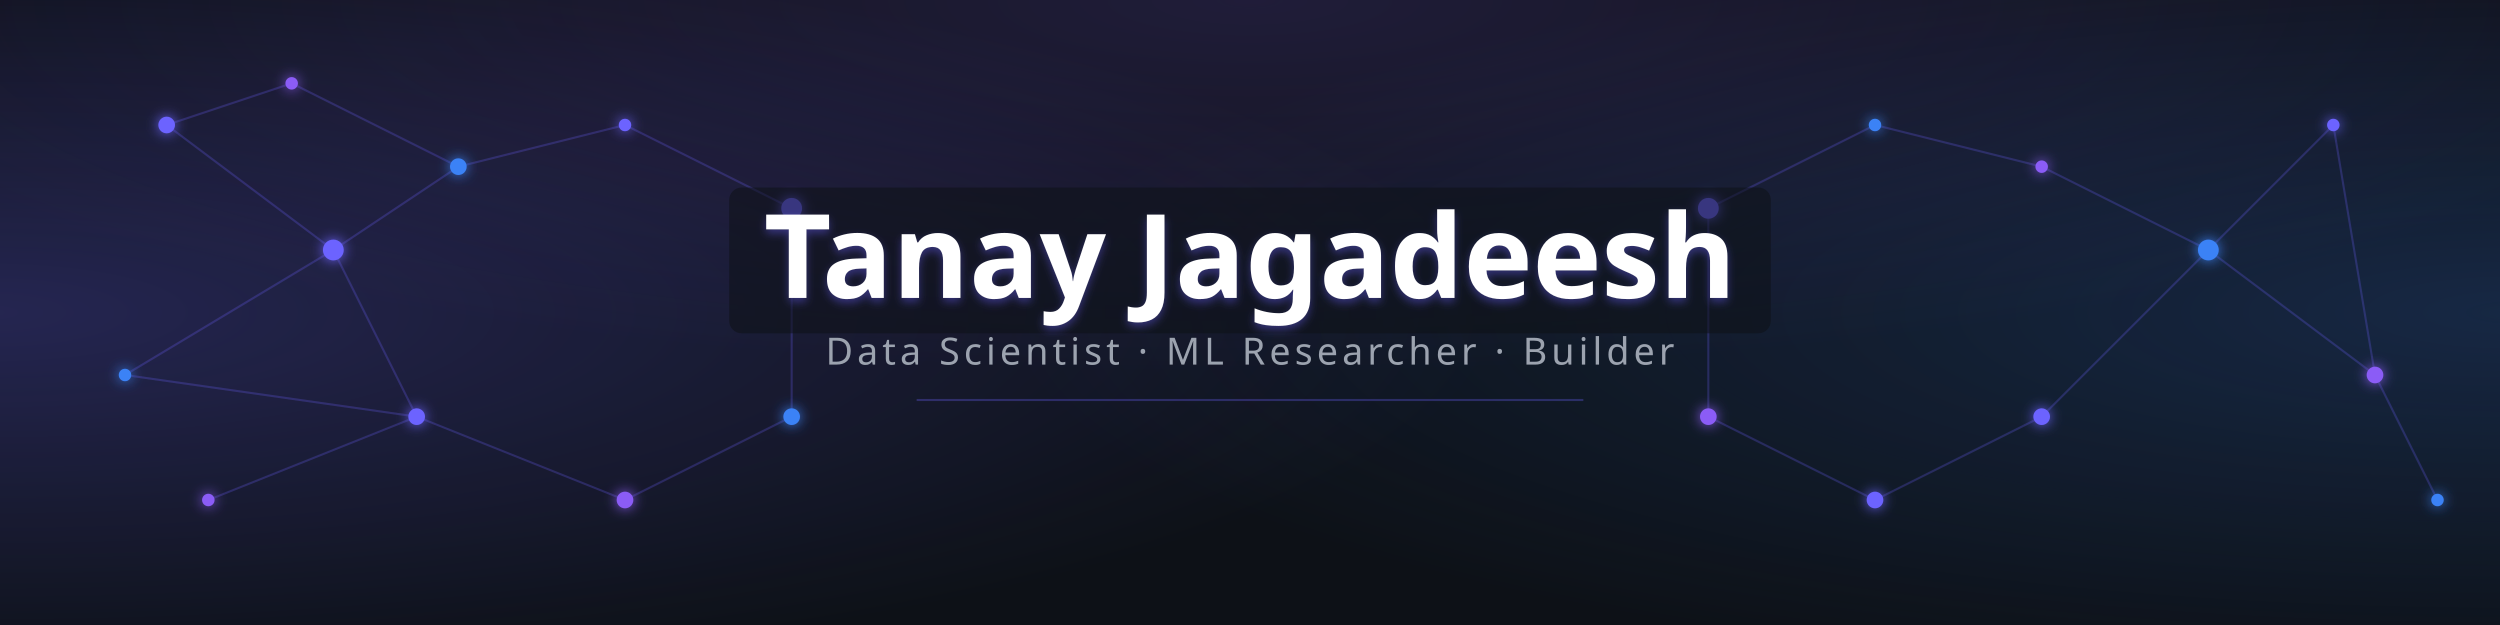
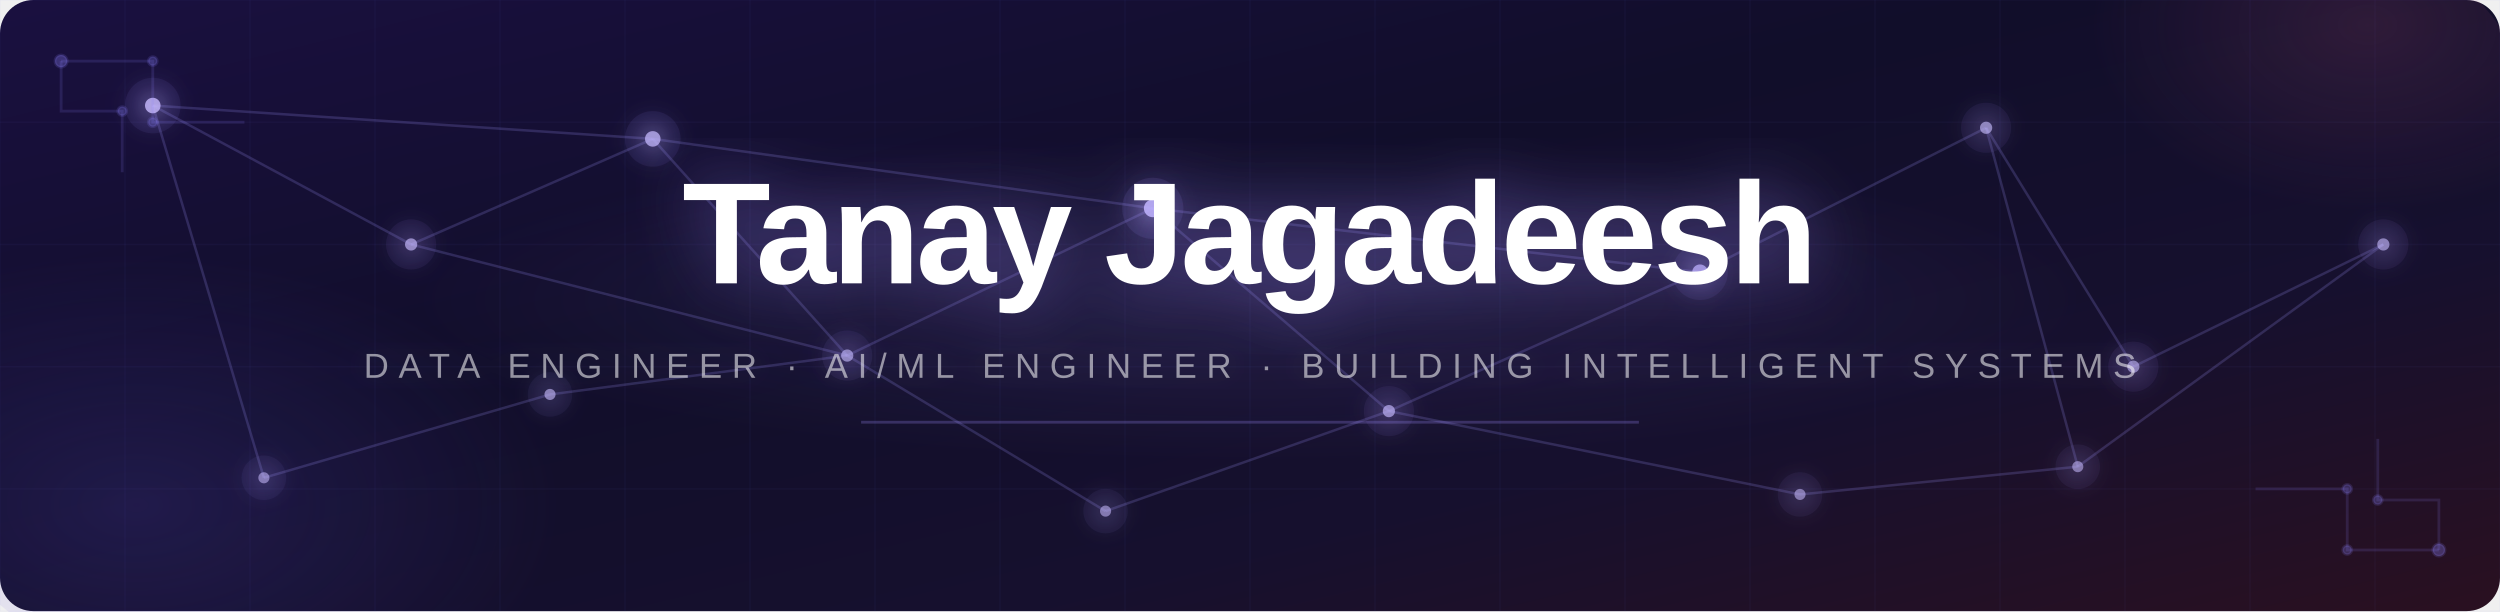
- <svg xmlns="http://www.w3.org/2000/svg" viewBox="0 0 1200 300" width="1200" height="300">
+ <svg xmlns="http://www.w3.org/2000/svg" viewBox="0 0 900 220" width="900" height="220">
  <defs>
-     <linearGradient id="bgGrad" x1="0%" y1="0%" x2="100%" y2="100%">
-       <stop offset="0%" style="stop-color:#0d1117;stop-opacity:1" />
-       <stop offset="100%" style="stop-color:#0d1117;stop-opacity:1" />
+     <linearGradient id="bg" x1="0%" y1="0%" x2="100%" y2="100%">
+       <stop offset="0%" stop-color="#1a1040" />
+       <stop offset="40%" stop-color="#110e2a" />
+       <stop offset="70%" stop-color="#16102e" />
+       <stop offset="100%" stop-color="#2a1020" />
    </linearGradient>
-     <radialGradient id="glowLeft" cx="0%" cy="50%" r="60%">
-       <stop offset="0%" style="stop-color:#6C63FF;stop-opacity:0.25" />
-       <stop offset="100%" style="stop-color:#6C63FF;stop-opacity:0" />
+     <radialGradient id="orb1" cx="20%" cy="65%" r="35%">
+       <stop offset="0%" stop-color="#6450dc" stop-opacity="0.18" />
+       <stop offset="100%" stop-color="#6450dc" stop-opacity="0" />
    </radialGradient>
-     <radialGradient id="glowRight" cx="100%" cy="50%" r="60%">
-       <stop offset="0%" style="stop-color:#3B82F6;stop-opacity:0.2" />
-       <stop offset="100%" style="stop-color:#3B82F6;stop-opacity:0" />
+     <radialGradient id="orb2" cx="82%" cy="28%" r="28%">
+       <stop offset="0%" stop-color="#dc648c" stop-opacity="0.14" />
+       <stop offset="100%" stop-color="#dc648c" stop-opacity="0" />
    </radialGradient>
-     <radialGradient id="glowTop" cx="50%" cy="0%" r="60%">
-       <stop offset="0%" style="stop-color:#8B5CF6;stop-opacity:0.15" />
-       <stop offset="100%" style="stop-color:#8B5CF6;stop-opacity:0" />
+     <radialGradient id="orb3" cx="50%" cy="90%" r="22%">
+       <stop offset="0%" stop-color="#508cff" stop-opacity="0.12" />
+       <stop offset="100%" stop-color="#508cff" stop-opacity="0" />
    </radialGradient>
-     <filter id="nodeGlow" x="-50%" y="-50%" width="200%" height="200%">
-       <feGaussianBlur stdDeviation="3" result="blur" />
+     <radialGradient id="halo" cx="50%" cy="50%" r="50%">
+       <stop offset="0%" stop-color="#a08cff" stop-opacity="0.12" />
+       <stop offset="100%" stop-color="#a08cff" stop-opacity="0" />
+     </radialGradient>
+     <filter id="glow" x="-60%" y="-60%" width="220%" height="220%">
+       <feGaussianBlur stdDeviation="4" result="blur" />
      <feMerge>
        <feMergeNode in="blur" />
        <feMergeNode in="SourceGraphic" />
      </feMerge>
    </filter>
-     <filter id="textShadow" x="-5%" y="-20%" width="110%" height="140%">
-       <feDropShadow dx="0" dy="2" stdDeviation="2" flood-color="#6C63FF" flood-opacity="0.4" />
+     <filter id="textglow" x="-10%" y="-30%" width="120%" height="160%">
+       <feDropShadow dx="0" dy="0" stdDeviation="12" flood-color="#a08cff" flood-opacity="0.45" />
+     </filter>
+     <filter id="subtleglow" x="-10%" y="-40%" width="120%" height="180%">
+       <feDropShadow dx="0" dy="0" stdDeviation="6" flood-color="#a08cff" flood-opacity="0.25" />
    </filter>
  </defs>
-   <rect width="1200" height="300" fill="url(#bgGrad)" />
-   <rect width="1200" height="300" fill="url(#glowLeft)" />
-   <rect width="1200" height="300" fill="url(#glowRight)" />
-   <rect width="1200" height="300" fill="url(#glowTop)" />
-   <g stroke="#6C63FF" stroke-opacity="0.25" stroke-width="1" fill="none">
-     <line x1="80" y1="60" x2="160" y2="120">
-       <animate attributeName="stroke-opacity" values="0.1;0.4;0.1" dur="3s" repeatCount="indefinite" />
-     </line>
-     <line x1="80" y1="60" x2="140" y2="40">
-       <animate attributeName="stroke-opacity" values="0.2;0.5;0.2" dur="4s" repeatCount="indefinite" />
-     </line>
-     <line x1="160" y1="120" x2="220" y2="80">
-       <animate attributeName="stroke-opacity" values="0.15;0.45;0.15" dur="3.5s" repeatCount="indefinite" />
-     </line>
-     <line x1="160" y1="120" x2="200" y2="200">
-       <animate attributeName="stroke-opacity" values="0.1;0.35;0.1" dur="2.8s" repeatCount="indefinite" />
-     </line>
-     <line x1="140" y1="40" x2="220" y2="80">
-       <animate attributeName="stroke-opacity" values="0.2;0.5;0.2" dur="3.2s" repeatCount="indefinite" />
-     </line>
-     <line x1="60" y1="180" x2="160" y2="120">
-       <animate attributeName="stroke-opacity" values="0.1;0.4;0.1" dur="4.5s" repeatCount="indefinite" />
-     </line>
-     <line x1="60" y1="180" x2="200" y2="200">
-       <animate attributeName="stroke-opacity" values="0.15;0.4;0.15" dur="3.8s" repeatCount="indefinite" />
-     </line>
-     <line x1="100" y1="240" x2="200" y2="200">
-       <animate attributeName="stroke-opacity" values="0.1;0.35;0.1" dur="3s" repeatCount="indefinite" />
-     </line>
-     <line x1="220" y1="80" x2="300" y2="60">
-       <animate attributeName="stroke-opacity" values="0.15;0.4;0.15" dur="4.2s" repeatCount="indefinite" />
-     </line>
-     <line x1="200" y1="200" x2="300" y2="240">
-       <animate attributeName="stroke-opacity" values="0.1;0.3;0.1" dur="3.6s" repeatCount="indefinite" />
-     </line>
-     <line x1="300" y1="60" x2="380" y2="100">
-       <animate attributeName="stroke-opacity" values="0.15;0.45;0.15" dur="2.9s" repeatCount="indefinite" />
-     </line>
-     <line x1="300" y1="240" x2="380" y2="200">
-       <animate attributeName="stroke-opacity" values="0.1;0.4;0.1" dur="3.3s" repeatCount="indefinite" />
-     </line>
-     <line x1="380" y1="100" x2="380" y2="200">
-       <animate attributeName="stroke-opacity" values="0.2;0.5;0.2" dur="4s" repeatCount="indefinite" />
-     </line>
-     <line x1="820" y1="100" x2="900" y2="60">
-       <animate attributeName="stroke-opacity" values="0.15;0.45;0.15" dur="3.1s" repeatCount="indefinite" />
-     </line>
-     <line x1="820" y1="100" x2="820" y2="200">
-       <animate attributeName="stroke-opacity" values="0.1;0.4;0.1" dur="3.7s" repeatCount="indefinite" />
-     </line>
-     <line x1="820" y1="200" x2="900" y2="240">
-       <animate attributeName="stroke-opacity" values="0.15;0.4;0.15" dur="4.1s" repeatCount="indefinite" />
-     </line>
-     <line x1="900" y1="60" x2="980" y2="80">
-       <animate attributeName="stroke-opacity" values="0.1;0.35;0.1" dur="3.4s" repeatCount="indefinite" />
-     </line>
-     <line x1="900" y1="240" x2="980" y2="200">
-       <animate attributeName="stroke-opacity" values="0.2;0.5;0.2" dur="2.7s" repeatCount="indefinite" />
-     </line>
-     <line x1="980" y1="80" x2="1060" y2="120">
-       <animate attributeName="stroke-opacity" values="0.15;0.45;0.15" dur="3.9s" repeatCount="indefinite" />
-     </line>
-     <line x1="980" y1="200" x2="1060" y2="120">
-       <animate attributeName="stroke-opacity" values="0.1;0.4;0.1" dur="3.2s" repeatCount="indefinite" />
-     </line>
-     <line x1="1060" y1="120" x2="1120" y2="60">
-       <animate attributeName="stroke-opacity" values="0.15;0.4;0.15" dur="4.3s" repeatCount="indefinite" />
-     </line>
-     <line x1="1060" y1="120" x2="1140" y2="180">
-       <animate attributeName="stroke-opacity" values="0.1;0.35;0.1" dur="3.6s" repeatCount="indefinite" />
-     </line>
-     <line x1="1120" y1="60" x2="1140" y2="180">
-       <animate attributeName="stroke-opacity" values="0.2;0.5;0.2" dur="2.9s" repeatCount="indefinite" />
-     </line>
-     <line x1="1140" y1="180" x2="1170" y2="240">
-       <animate attributeName="stroke-opacity" values="0.15;0.45;0.15" dur="3.5s" repeatCount="indefinite" />
-     </line>
+   <rect width="900" height="220" fill="url(#bg)" rx="12" />
+   <ellipse cx="180" cy="143" rx="220" ry="130" fill="url(#orb1)" />
+   <ellipse cx="738" cy="62" rx="180" ry="120" fill="url(#orb2)" />
+   <ellipse cx="450" cy="198" rx="160" ry="90" fill="url(#orb3)" />
+   <g stroke="#8882ff" stroke-opacity="0.04" stroke-width="0.5">
+     <line x1="0" y1="0" x2="0" y2="220" />
+     <line x1="45" y1="0" x2="45" y2="220" />
+     <line x1="90" y1="0" x2="90" y2="220" />
+     <line x1="135" y1="0" x2="135" y2="220" />
+     <line x1="180" y1="0" x2="180" y2="220" />
+     <line x1="225" y1="0" x2="225" y2="220" />
+     <line x1="270" y1="0" x2="270" y2="220" />
+     <line x1="315" y1="0" x2="315" y2="220" />
+     <line x1="360" y1="0" x2="360" y2="220" />
+     <line x1="405" y1="0" x2="405" y2="220" />
+     <line x1="450" y1="0" x2="450" y2="220" />
+     <line x1="495" y1="0" x2="495" y2="220" />
+     <line x1="540" y1="0" x2="540" y2="220" />
+     <line x1="585" y1="0" x2="585" y2="220" />
+     <line x1="630" y1="0" x2="630" y2="220" />
+     <line x1="675" y1="0" x2="675" y2="220" />
+     <line x1="720" y1="0" x2="720" y2="220" />
+     <line x1="765" y1="0" x2="765" y2="220" />
+     <line x1="810" y1="0" x2="810" y2="220" />
+     <line x1="855" y1="0" x2="855" y2="220" />
+     <line x1="900" y1="0" x2="900" y2="220" />
+     <line x1="0" y1="0" x2="900" y2="0" />
+     <line x1="0" y1="44" x2="900" y2="44" />
+     <line x1="0" y1="88" x2="900" y2="88" />
+     <line x1="0" y1="132" x2="900" y2="132" />
+     <line x1="0" y1="176" x2="900" y2="176" />
+     <line x1="0" y1="220" x2="900" y2="220" />
  </g>
-   <g filter="url(#nodeGlow)">
-     <circle cx="80" cy="60" r="4" fill="#6C63FF">
-       <animate attributeName="opacity" values="0.4;1;0.4" dur="3s" repeatCount="indefinite" />
-       <animate attributeName="r" values="3;5;3" dur="3s" repeatCount="indefinite" />
-     </circle>
-     <circle cx="140" cy="40" r="3" fill="#8B5CF6">
-       <animate attributeName="opacity" values="0.5;1;0.5" dur="4s" repeatCount="indefinite" />
-       <animate attributeName="r" values="2;4;2" dur="4s" repeatCount="indefinite" />
-     </circle>
-     <circle cx="160" cy="120" r="5" fill="#6C63FF">
-       <animate attributeName="opacity" values="0.3;1;0.3" dur="3.5s" repeatCount="indefinite" />
-       <animate attributeName="r" values="4;6;4" dur="3.5s" repeatCount="indefinite" />
-     </circle>
-     <circle cx="60" cy="180" r="3" fill="#3B82F6">
-       <animate attributeName="opacity" values="0.4;1;0.4" dur="2.8s" repeatCount="indefinite" />
-       <animate attributeName="r" values="2;4;2" dur="2.8s" repeatCount="indefinite" />
-     </circle>
-     <circle cx="200" cy="200" r="4" fill="#6C63FF">
-       <animate attributeName="opacity" values="0.5;1;0.5" dur="4.5s" repeatCount="indefinite" />
-       <animate attributeName="r" values="3;5;3" dur="4.5s" repeatCount="indefinite" />
-     </circle>
-     <circle cx="100" cy="240" r="3" fill="#8B5CF6">
-       <animate attributeName="opacity" values="0.3;0.9;0.3" dur="3.2s" repeatCount="indefinite" />
-       <animate attributeName="r" values="2;4;2" dur="3.2s" repeatCount="indefinite" />
-     </circle>
-     <circle cx="220" cy="80" r="4" fill="#3B82F6">
-       <animate attributeName="opacity" values="0.4;1;0.4" dur="3.8s" repeatCount="indefinite" />
-       <animate attributeName="r" values="3;5;3" dur="3.8s" repeatCount="indefinite" />
-     </circle>
-     <circle cx="300" cy="60" r="3" fill="#6C63FF">
-       <animate attributeName="opacity" values="0.5;1;0.5" dur="3s" repeatCount="indefinite" />
-       <animate attributeName="r" values="2;4;2" dur="3s" repeatCount="indefinite" />
-     </circle>
-     <circle cx="300" cy="240" r="4" fill="#8B5CF6">
-       <animate attributeName="opacity" values="0.3;1;0.3" dur="4.2s" repeatCount="indefinite" />
-       <animate attributeName="r" values="3;5;3" dur="4.2s" repeatCount="indefinite" />
-     </circle>
-     <circle cx="380" cy="100" r="5" fill="#6C63FF">
-       <animate attributeName="opacity" values="0.4;1;0.4" dur="3.6s" repeatCount="indefinite" />
-       <animate attributeName="r" values="4;6;4" dur="3.6s" repeatCount="indefinite" />
-     </circle>
-     <circle cx="380" cy="200" r="4" fill="#3B82F6">
-       <animate attributeName="opacity" values="0.5;1;0.5" dur="2.9s" repeatCount="indefinite" />
-       <animate attributeName="r" values="3;5;3" dur="2.9s" repeatCount="indefinite" />
-     </circle>
+   <g stroke="#a096ff" stroke-opacity="0.20" stroke-width="0.9">
+     <line x1="55" y1="38" x2="148" y2="88" />
+     <line x1="148" y1="88" x2="235" y2="50" />
+     <line x1="235" y1="50" x2="305" y2="128" />
+     <line x1="305" y1="128" x2="415" y2="75" />
+     <line x1="415" y1="75" x2="500" y2="148" />
+     <line x1="500" y1="148" x2="612" y2="98" />
+     <line x1="612" y1="98" x2="715" y2="46" />
+     <line x1="715" y1="46" x2="768" y2="132" />
+     <line x1="768" y1="132" x2="858" y2="88" />
+     <line x1="55" y1="38" x2="235" y2="50" />
+     <line x1="148" y1="88" x2="305" y2="128" />
+     <line x1="235" y1="50" x2="415" y2="75" />
+     <line x1="415" y1="75" x2="612" y2="98" />
+     <line x1="95" y1="172" x2="198" y2="142" />
+     <line x1="198" y1="142" x2="305" y2="128" />
+     <line x1="305" y1="128" x2="398" y2="184" />
+     <line x1="398" y1="184" x2="500" y2="148" />
+     <line x1="500" y1="148" x2="648" y2="178" />
+     <line x1="648" y1="178" x2="748" y2="168" />
+     <line x1="748" y1="168" x2="858" y2="88" />
+     <line x1="55" y1="38" x2="95" y2="172" />
+     <line x1="715" y1="46" x2="748" y2="168" />
  </g>
-   <g filter="url(#nodeGlow)">
-     <circle cx="820" cy="100" r="5" fill="#6C63FF">
-       <animate attributeName="opacity" values="0.4;1;0.4" dur="3.3s" repeatCount="indefinite" />
-       <animate attributeName="r" values="4;6;4" dur="3.3s" repeatCount="indefinite" />
-     </circle>
-     <circle cx="820" cy="200" r="4" fill="#8B5CF6">
-       <animate attributeName="opacity" values="0.3;1;0.3" dur="4s" repeatCount="indefinite" />
-       <animate attributeName="r" values="3;5;3" dur="4s" repeatCount="indefinite" />
-     </circle>
-     <circle cx="900" cy="60" r="3" fill="#3B82F6">
-       <animate attributeName="opacity" values="0.5;1;0.5" dur="3.7s" repeatCount="indefinite" />
-       <animate attributeName="r" values="2;4;2" dur="3.7s" repeatCount="indefinite" />
-     </circle>
-     <circle cx="900" cy="240" r="4" fill="#6C63FF">
-       <animate attributeName="opacity" values="0.4;1;0.4" dur="3.1s" repeatCount="indefinite" />
-       <animate attributeName="r" values="3;5;3" dur="3.1s" repeatCount="indefinite" />
-     </circle>
-     <circle cx="980" cy="80" r="3" fill="#8B5CF6">
-       <animate attributeName="opacity" values="0.3;0.9;0.3" dur="4.4s" repeatCount="indefinite" />
-       <animate attributeName="r" values="2;4;2" dur="4.4s" repeatCount="indefinite" />
-     </circle>
-     <circle cx="980" cy="200" r="4" fill="#6C63FF">
-       <animate attributeName="opacity" values="0.5;1;0.5" dur="2.7s" repeatCount="indefinite" />
-       <animate attributeName="r" values="3;5;3" dur="2.7s" repeatCount="indefinite" />
-     </circle>
-     <circle cx="1060" cy="120" r="5" fill="#3B82F6">
-       <animate attributeName="opacity" values="0.4;1;0.4" dur="3.9s" repeatCount="indefinite" />
-       <animate attributeName="r" values="4;6;4" dur="3.9s" repeatCount="indefinite" />
-     </circle>
-     <circle cx="1120" cy="60" r="3" fill="#6C63FF">
-       <animate attributeName="opacity" values="0.3;1;0.3" dur="3.4s" repeatCount="indefinite" />
-       <animate attributeName="r" values="2;4;2" dur="3.4s" repeatCount="indefinite" />
-     </circle>
-     <circle cx="1140" cy="180" r="4" fill="#8B5CF6">
-       <animate attributeName="opacity" values="0.5;1;0.5" dur="4.1s" repeatCount="indefinite" />
-       <animate attributeName="r" values="3;5;3" dur="4.1s" repeatCount="indefinite" />
-     </circle>
-     <circle cx="1170" cy="240" r="3" fill="#3B82F6">
-       <animate attributeName="opacity" values="0.4;0.9;0.4" dur="3.6s" repeatCount="indefinite" />
-       <animate attributeName="r" values="2;4;2" dur="3.6s" repeatCount="indefinite" />
-     </circle>
+   <g filter="url(#glow)">
+     <circle cx="55" cy="38" r="10" fill="#a08cff" fill-opacity="0.08" />
+     <circle cx="55" cy="38" r="2.8" fill="#c8bcff" fill-opacity="0.80" />
+     <circle cx="148" cy="88" r="9" fill="#a08cff" fill-opacity="0.07" />
+     <circle cx="148" cy="88" r="2.2" fill="#c8bcff" fill-opacity="0.65" />
+     <circle cx="235" cy="50" r="10" fill="#a08cff" fill-opacity="0.08" />
+     <circle cx="235" cy="50" r="2.8" fill="#c8bcff" fill-opacity="0.72" />
+     <circle cx="305" cy="128" r="9" fill="#a08cff" fill-opacity="0.07" />
+     <circle cx="305" cy="128" r="2.2" fill="#c8bcff" fill-opacity="0.62" />
+     <circle cx="415" cy="75" r="11" fill="#a08cff" fill-opacity="0.10" />
+     <circle cx="415" cy="75" r="3.2" fill="#c8bcff" fill-opacity="0.85" />
+     <circle cx="500" cy="148" r="9" fill="#a08cff" fill-opacity="0.07" />
+     <circle cx="500" cy="148" r="2.2" fill="#c8bcff" fill-opacity="0.65" />
+     <circle cx="612" cy="98" r="10" fill="#a08cff" fill-opacity="0.08" />
+     <circle cx="612" cy="98" r="2.8" fill="#c8bcff" fill-opacity="0.72" />
+     <circle cx="715" cy="46" r="9" fill="#a08cff" fill-opacity="0.07" />
+     <circle cx="715" cy="46" r="2.2" fill="#c8bcff" fill-opacity="0.62" />
+     <circle cx="768" cy="132" r="9" fill="#a08cff" fill-opacity="0.07" />
+     <circle cx="768" cy="132" r="2.2" fill="#c8bcff" fill-opacity="0.58" />
+     <circle cx="858" cy="88" r="9" fill="#a08cff" fill-opacity="0.07" />
+     <circle cx="858" cy="88" r="2.2" fill="#c8bcff" fill-opacity="0.60" />
+     <circle cx="95" cy="172" r="8" fill="#a08cff" fill-opacity="0.06" />
+     <circle cx="95" cy="172" r="2" fill="#c8bcff" fill-opacity="0.55" />
+     <circle cx="198" cy="142" r="8" fill="#a08cff" fill-opacity="0.06" />
+     <circle cx="198" cy="142" r="2" fill="#c8bcff" fill-opacity="0.60" />
+     <circle cx="398" cy="184" r="8" fill="#a08cff" fill-opacity="0.06" />
+     <circle cx="398" cy="184" r="2" fill="#c8bcff" fill-opacity="0.55" />
+     <circle cx="648" cy="178" r="8" fill="#a08cff" fill-opacity="0.06" />
+     <circle cx="648" cy="178" r="2" fill="#c8bcff" fill-opacity="0.55" />
+     <circle cx="748" cy="168" r="8" fill="#a08cff" fill-opacity="0.06" />
+     <circle cx="748" cy="168" r="2" fill="#c8bcff" fill-opacity="0.55" />
  </g>
-   <rect x="350" y="90" width="500" height="70" rx="6" fill="#0d1117" fill-opacity="0.55" />
-   <text x="600" y="143" font-family="'Segoe UI', system-ui, -apple-system, sans-serif" font-size="56" font-weight="700" fill="#FFFFFF" text-anchor="middle" filter="url(#textShadow)">Tanay Jagadeesh</text>
-   <text x="600" y="175" font-family="'Segoe UI', system-ui, -apple-system, sans-serif" font-size="18" font-weight="400" fill="#9CA3AF" text-anchor="middle" letter-spacing="2">Data Scientist · ML Researcher · Builder</text>
-   <line x1="440" y1="192" x2="760" y2="192" stroke="#6C63FF" stroke-opacity="0.3" stroke-width="1" />
+   <g stroke="#8c82ff" stroke-opacity="0.15" stroke-width="1" fill="none">
+     <polyline points="22,22 55,22 55,44 88,44" />
+     <polyline points="22,22 22,40 44,40 44,62" />
+     <circle cx="22" cy="22" r="2.2" fill="#8c82ff" fill-opacity="0.30" />
+     <circle cx="55" cy="22" r="1.6" fill="#8c82ff" fill-opacity="0.24" />
+     <circle cx="55" cy="44" r="1.6" fill="#8c82ff" fill-opacity="0.24" />
+     <circle cx="44" cy="40" r="1.6" fill="#8c82ff" fill-opacity="0.24" />
+   </g>
+   <g stroke="#8c82ff" stroke-opacity="0.15" stroke-width="1" fill="none">
+     <polyline points="878,198 845,198 845,176 812,176" />
+     <polyline points="878,198 878,180 856,180 856,158" />
+     <circle cx="878" cy="198" r="2.2" fill="#8c82ff" fill-opacity="0.30" />
+     <circle cx="845" cy="198" r="1.6" fill="#8c82ff" fill-opacity="0.24" />
+     <circle cx="845" cy="176" r="1.6" fill="#8c82ff" fill-opacity="0.24" />
+     <circle cx="856" cy="180" r="1.6" fill="#8c82ff" fill-opacity="0.24" />
+   </g>
+   <ellipse cx="450" cy="108" rx="300" ry="58" fill="url(#halo)" />
+   <text x="450" y="102" font-family="'Segoe UI', 'Helvetica Neue', Arial, sans-serif" font-size="52" font-weight="700" letter-spacing="-1.5" fill="#ffffff" text-anchor="middle" filter="url(#textglow)">Tanay Jagadeesh</text>
+   <text x="450" y="136" font-family="'Segoe UI', 'Helvetica Neue', Arial, sans-serif" font-size="12.5" font-weight="500" letter-spacing="3.5" fill="rgba(255,255,255,0.55)" text-anchor="middle" filter="url(#subtleglow)">DATA ENGINEER  ·  AI/ML ENGINEER  ·  BUILDING INTELLIGENT SYSTEMS</text>
+   <line x1="310" y1="152" x2="590" y2="152" stroke="#a08cff" stroke-opacity="0.25" stroke-width="1" />
</svg>
